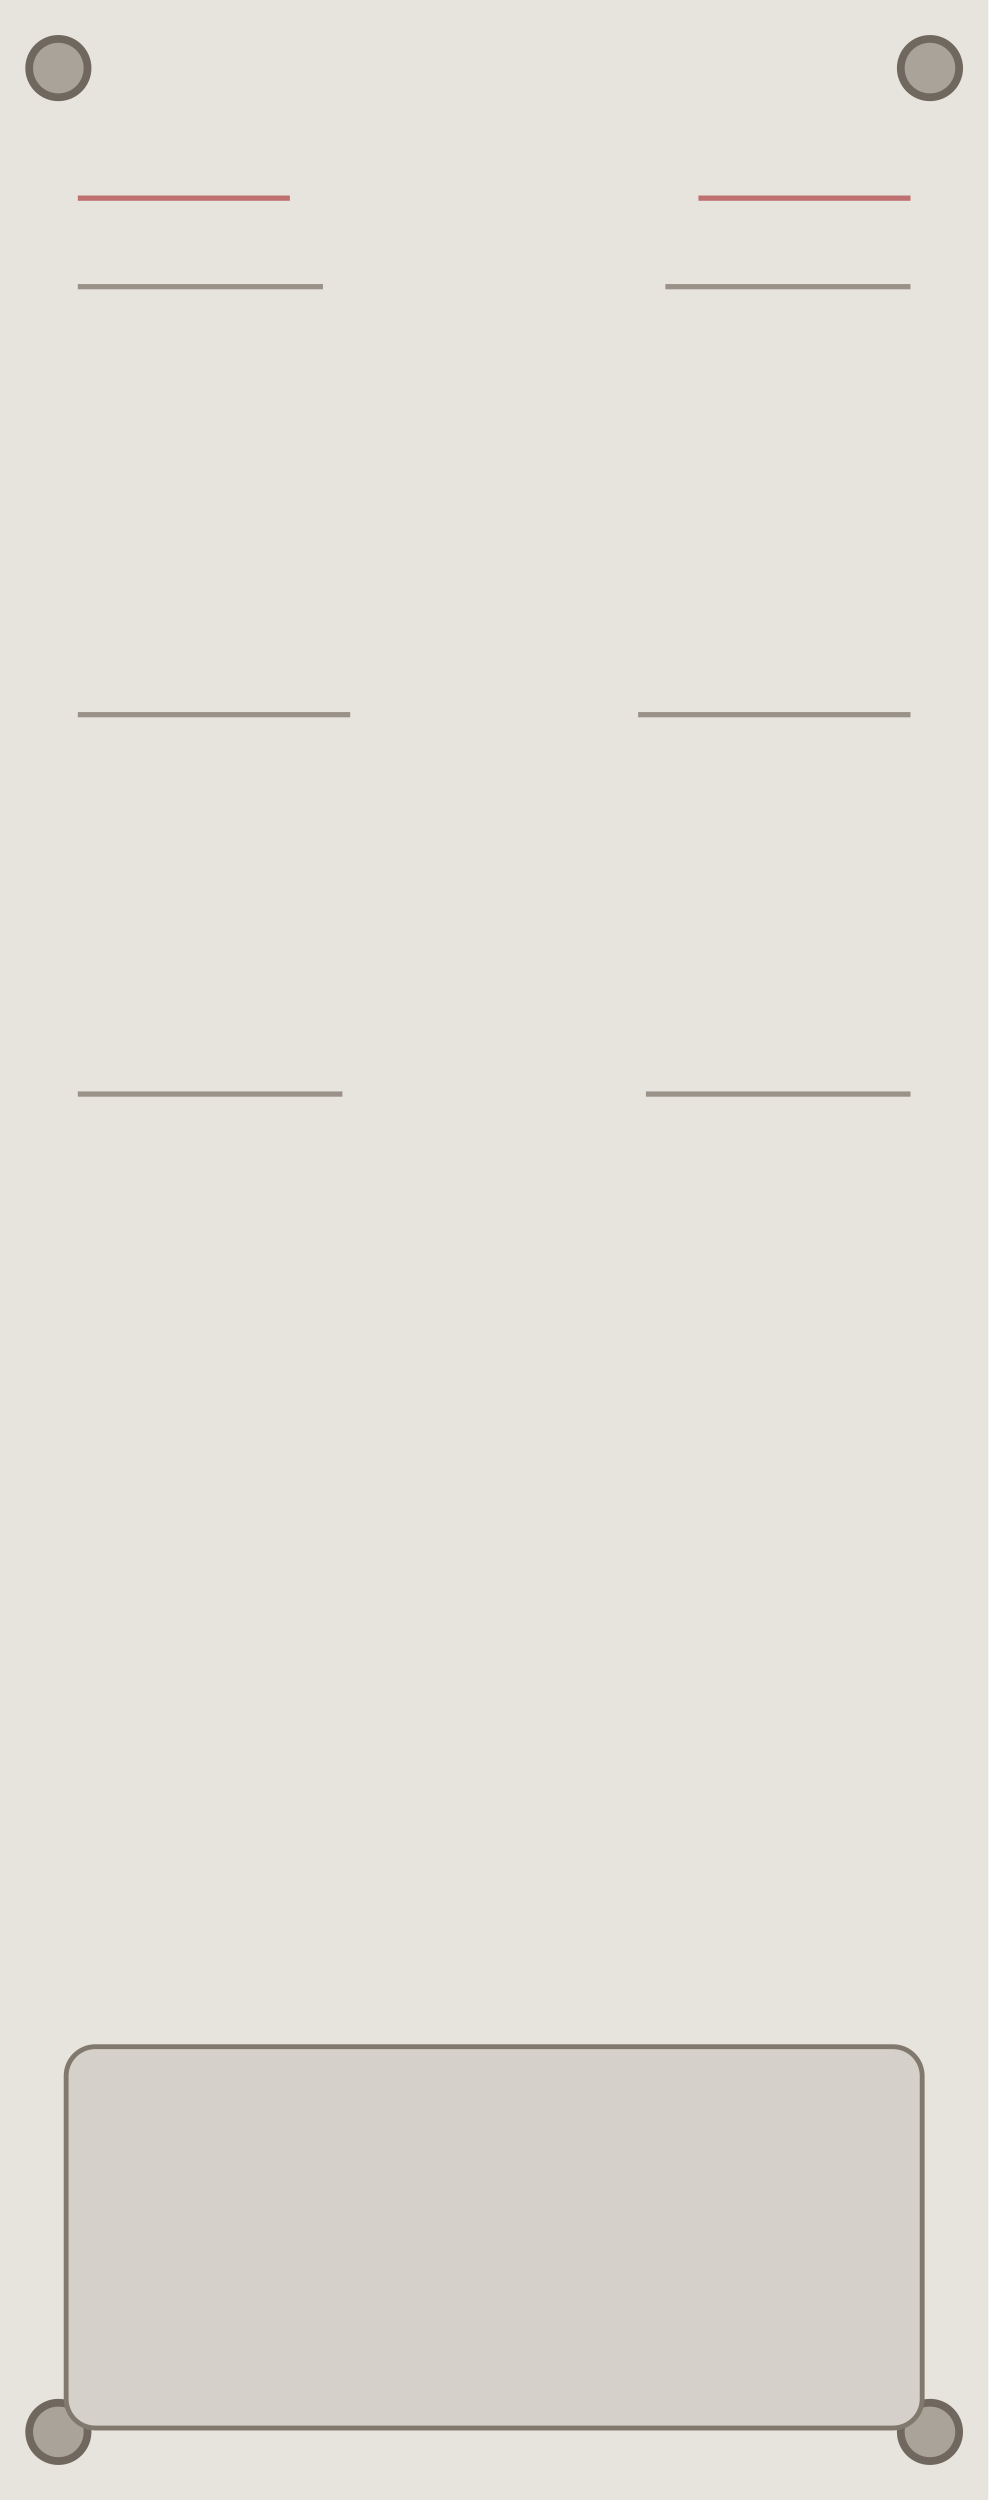
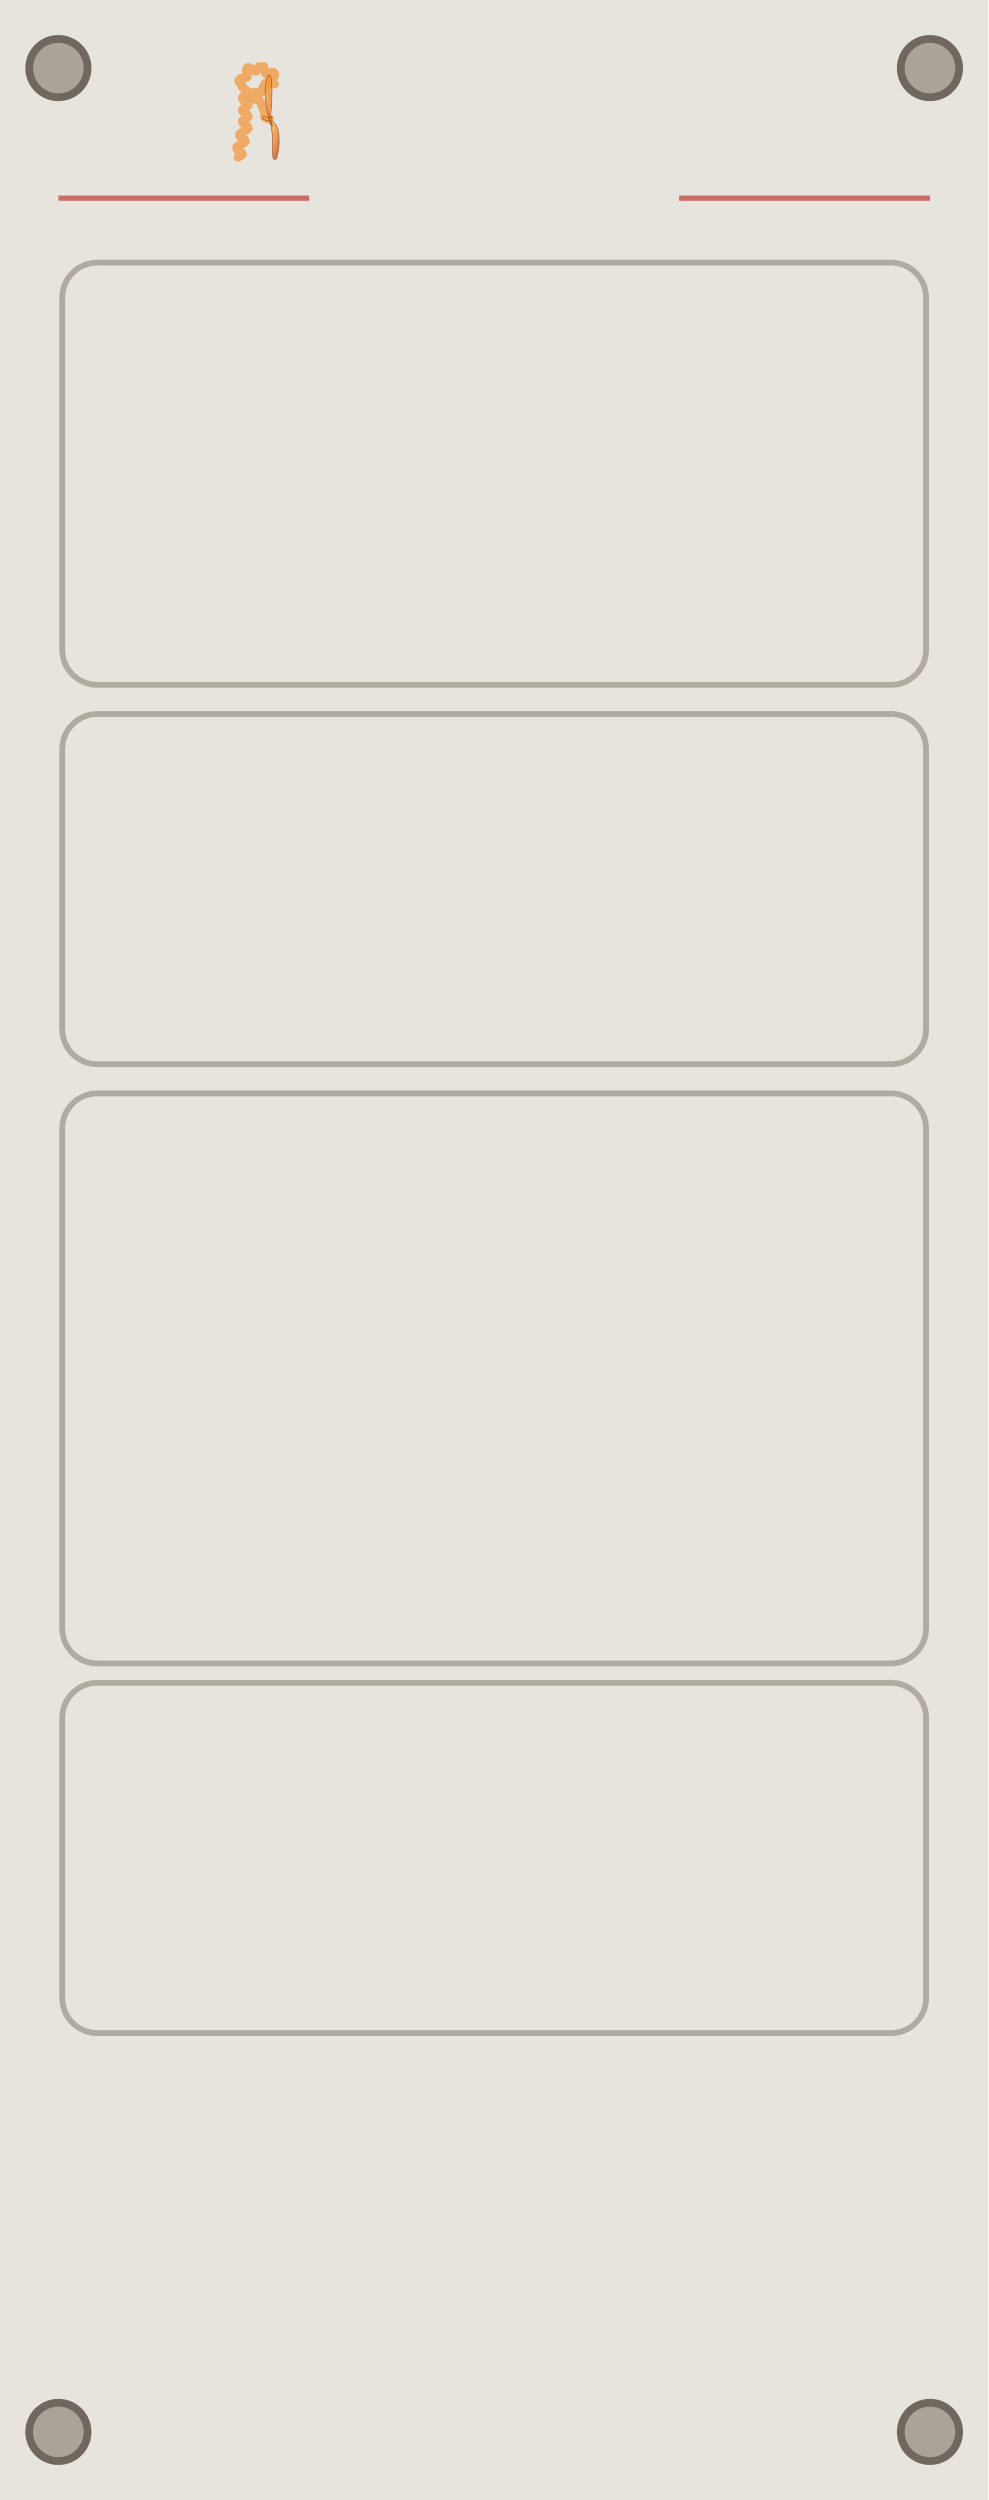
<svg xmlns="http://www.w3.org/2000/svg" width="50.8mm" height="128.5mm" viewBox="0 0 50.8 128.5">
  <rect width="50.8" height="128.5" fill="#e7e4de" />
-   <circle cx="3.000" cy="3.500" r="1.5" fill="#aaa39a" stroke="#70685f" stroke-width="0.4" />
-   <circle cx="47.800" cy="3.500" r="1.5" fill="#aaa39a" stroke="#70685f" stroke-width="0.4" />
-   <circle cx="3.000" cy="125.000" r="1.5" fill="#aaa39a" stroke="#70685f" stroke-width="0.4" />
-   <circle cx="47.800" cy="125.000" r="1.5" fill="#aaa39a" stroke="#70685f" stroke-width="0.4" />
-   <rect x="4" y="10.05" width="10.9" height="0.27" fill="#a83232" opacity="0.65" />
-   <rect x="35.9" y="10.05" width="10.9" height="0.27" fill="#a83232" opacity="0.65" />
-   <rect x="4" y="14.6" width="12.6" height="0.27" fill="#9a9288" />
-   <rect x="34.2" y="14.6" width="12.6" height="0.27" fill="#9a9288" />
-   <rect x="4" y="36.6" width="14" height="0.27" fill="#9a9288" />
-   <rect x="32.8" y="36.6" width="14" height="0.27" fill="#9a9288" />
-   <rect x="4" y="56.1" width="13.6" height="0.27" fill="#9a9288" />
-   <rect x="33.2" y="56.1" width="13.6" height="0.27" fill="#9a9288" />
-   <rect x="3.4" y="105.2" width="44" height="19.6" rx="1.5" fill="#d5d1ca" stroke="#81786e" stroke-width="0.25" />
+   <circle cx="3" cy="3.5" r="1.5" fill="#aaa39a" stroke="#70685f" stroke-width="0.4" />
+   <circle cx="3" cy="125" r="1.5" fill="#aaa39a" stroke="#70685f" stroke-width="0.4" />
+   <circle cx="47.8" cy="3.5" r="1.5" fill="#aaa39a" stroke="#70685f" stroke-width="0.4" />
+   <circle cx="47.8" cy="125" r="1.5" fill="#aaa39a" stroke="#70685f" stroke-width="0.4" />
+   <defs>
+     <clipPath id="logo-clip">
+       <rect x="11.879" y="3.2" width="2.571" height="5.2" />
+     </clipPath>
+   </defs>
+   <g clip-path="url(#logo-clip)">
+     <g transform="translate(11.9542,3.2939) scale(0.0187726)">
+       <defs>
+         <linearGradient id="wire" x1="0" y1="0" x2="1" y2="1">
+           <stop offset="0" stop-color="#ffb13b" />
+           <stop offset=".48" stop-color="#f39a2e" />
+           <stop offset="1" stop-color="#d65f1b" />
+         </linearGradient>
+         <linearGradient id="grip" x1="0" y1="0" x2=".75" y2="1">
+           <stop offset="0" stop-color="#ffd15a" />
+           <stop offset=".58" stop-color="#f28b25" />
+           <stop offset="1" stop-color="#b94718" />
+         </linearGradient>
+       </defs>
+       <polyline opacity="0.65" fill="none" stroke="#f28b25" stroke-width="24" stroke-linecap="round" stroke-linejoin="round" points="15.0,255.0 23.0,251.0 27.0,247.0 25.0,243.0 18.0,238.0 12.0,233.0 11.0,228.0 15.0,224.0 23.0,220.0 31.0,216.0 35.0,212.0 33.0,207.0 27.0,202.0 20.0,197.0 19.0,192.0 23.0,188.0 31.0,184.0 39.0,180.0 43.0,176.0 41.0,171.0 35.0,166.0 28.0,161.0 27.0,156.0 31.0,152.0 39.0,148.0 43.0,144.0 41.0,139.0 35.0,134.0 28.0,129.0 27.0,124.0 31.0,120.0 39.0,116.0 43.0,112.0 41.0,107.0 35.0,102.0 28.0,97.0 27.0,92.0 31.0,88.0 39.0,84.0 43.0,80.0 41.0,75.0 35.0,70.0 28.0,65.0 25.0,60.0 25.0,55.0 20.6,51.8 17.7,48.1 17.0,44.5 19.0,41.3 23.1,39.1 28.4,37.8 33.7,37.1 37.8,36.4 40.1,35.0 40.5,32.4 39.6,28.3 38.2,23.2 37.4,17.8 37.9,13.1 40.0,10.1 43.6,9.3 48.1,10.6 52.8,13.4 57.0,16.6 60.4,19.1 63.0,19.7 65.1,18.1 67.4,14.6 70.0,10.0 73.2,5.6 76.9,2.7 80.5,2.0 83.7,4.0 85.9,8.1 87.2,13.4 87.9,18.7 88.6,22.8 90.0,25.1 92.6,25.5 96.7,24.6 101.8,23.2 107.2,22.4 111.9,22.9 114.9,25.0 115.7,28.6 114.4,33.1 111.6,37.8 108.4,42.0 105.9,45.4 105.3,48.0 106.9,50.1 110.4,52.4 115.0,55.0 107.8,51.3 101.0,49.1 94.9,49.3 89.8,52.2 86.0,57.4 83.3,63.9 81.6,70.3 80.0,75.3 78.0,78.2 74.8,78.9 70.2,78.2 64.3,77.2 58.2,77.2 53.1,78.8 50.2,82.2 50.3,86.7 53.2,91.2 58.0,95.0 61.7,96.7 65.2,97.1 68.3,97.5 71.1,98.7 73.7,100.9 76.2,104.3 78.6,108.7 80.8,113.9 82.7,119.5 84.5,125.1 87.5,131.0 88.5,137.0 87.0,142.0 90.0,147.0 95.0,150.0 100.0,150.0" />
+       <path opacity="0.75" transform="rotate(-50 100 150)" fill="url(#grip)" stroke="#963713" stroke-width="2" d="M100 150 C116 145 135 130 151 117 C168 104 183 89 191 80 C195 75 192 70 187 72 C170 78 155 89 141 102 C125 117 109 136 100 150 Z" />
+       <path opacity="0.75" fill="url(#grip)" stroke="#963713" stroke-width="2" d="M100.114 150 C106.059 166.109 108.721 184.397 109.194 204.138 C109.667 223.88 108.263 242.638 110.559 255.97 C110.925 260.927 116.659 263.062 120.255 258.447 C126.715 239.303 128.431 218.109 127.072 197.47 C126.599 177.729 117.995 158.928 100.114 150 Z" />
+       <path opacity="0.75" fill="url(#grip)" stroke="#963713" stroke-width="2" stroke-linejoin="round" d="M84 143 C90 145 96 147 100 148 C103 146 106 144 109 143 C108 147 106 150 104 152 C106 157 108 163 109 170 C105 165 102 159 100 155 C94 155 88 153 82 150 C81 147 82 145 84 143 Z" />
+     </g>
+   </g>
+   <path d="M 3 10.185 H 15.895" fill="none" stroke="#c13c36" stroke-width="0.27" opacity="0.7" />
+   <path d="M 34.905 10.185 H 47.800" fill="none" stroke="#c13c36" stroke-width="0.27" opacity="0.7" />
+   <rect x="3.2" y="13.5" width="44.400" height="21.7" rx="1.8" fill="none" stroke="#9a9288" stroke-width="0.3" opacity="0.7" />
+   <rect x="3.2" y="36.7" width="44.400" height="18.0" rx="1.8" fill="none" stroke="#9a9288" stroke-width="0.3" opacity="0.7" />
+   <rect x="3.2" y="56.2" width="44.400" height="29.3" rx="1.8" fill="none" stroke="#9a9288" stroke-width="0.3" opacity="0.7" />
+   <rect x="3.2" y="86.5" width="44.400" height="18.0" rx="1.8" fill="none" stroke="#9a9288" stroke-width="0.3" opacity="0.7" />
</svg>
